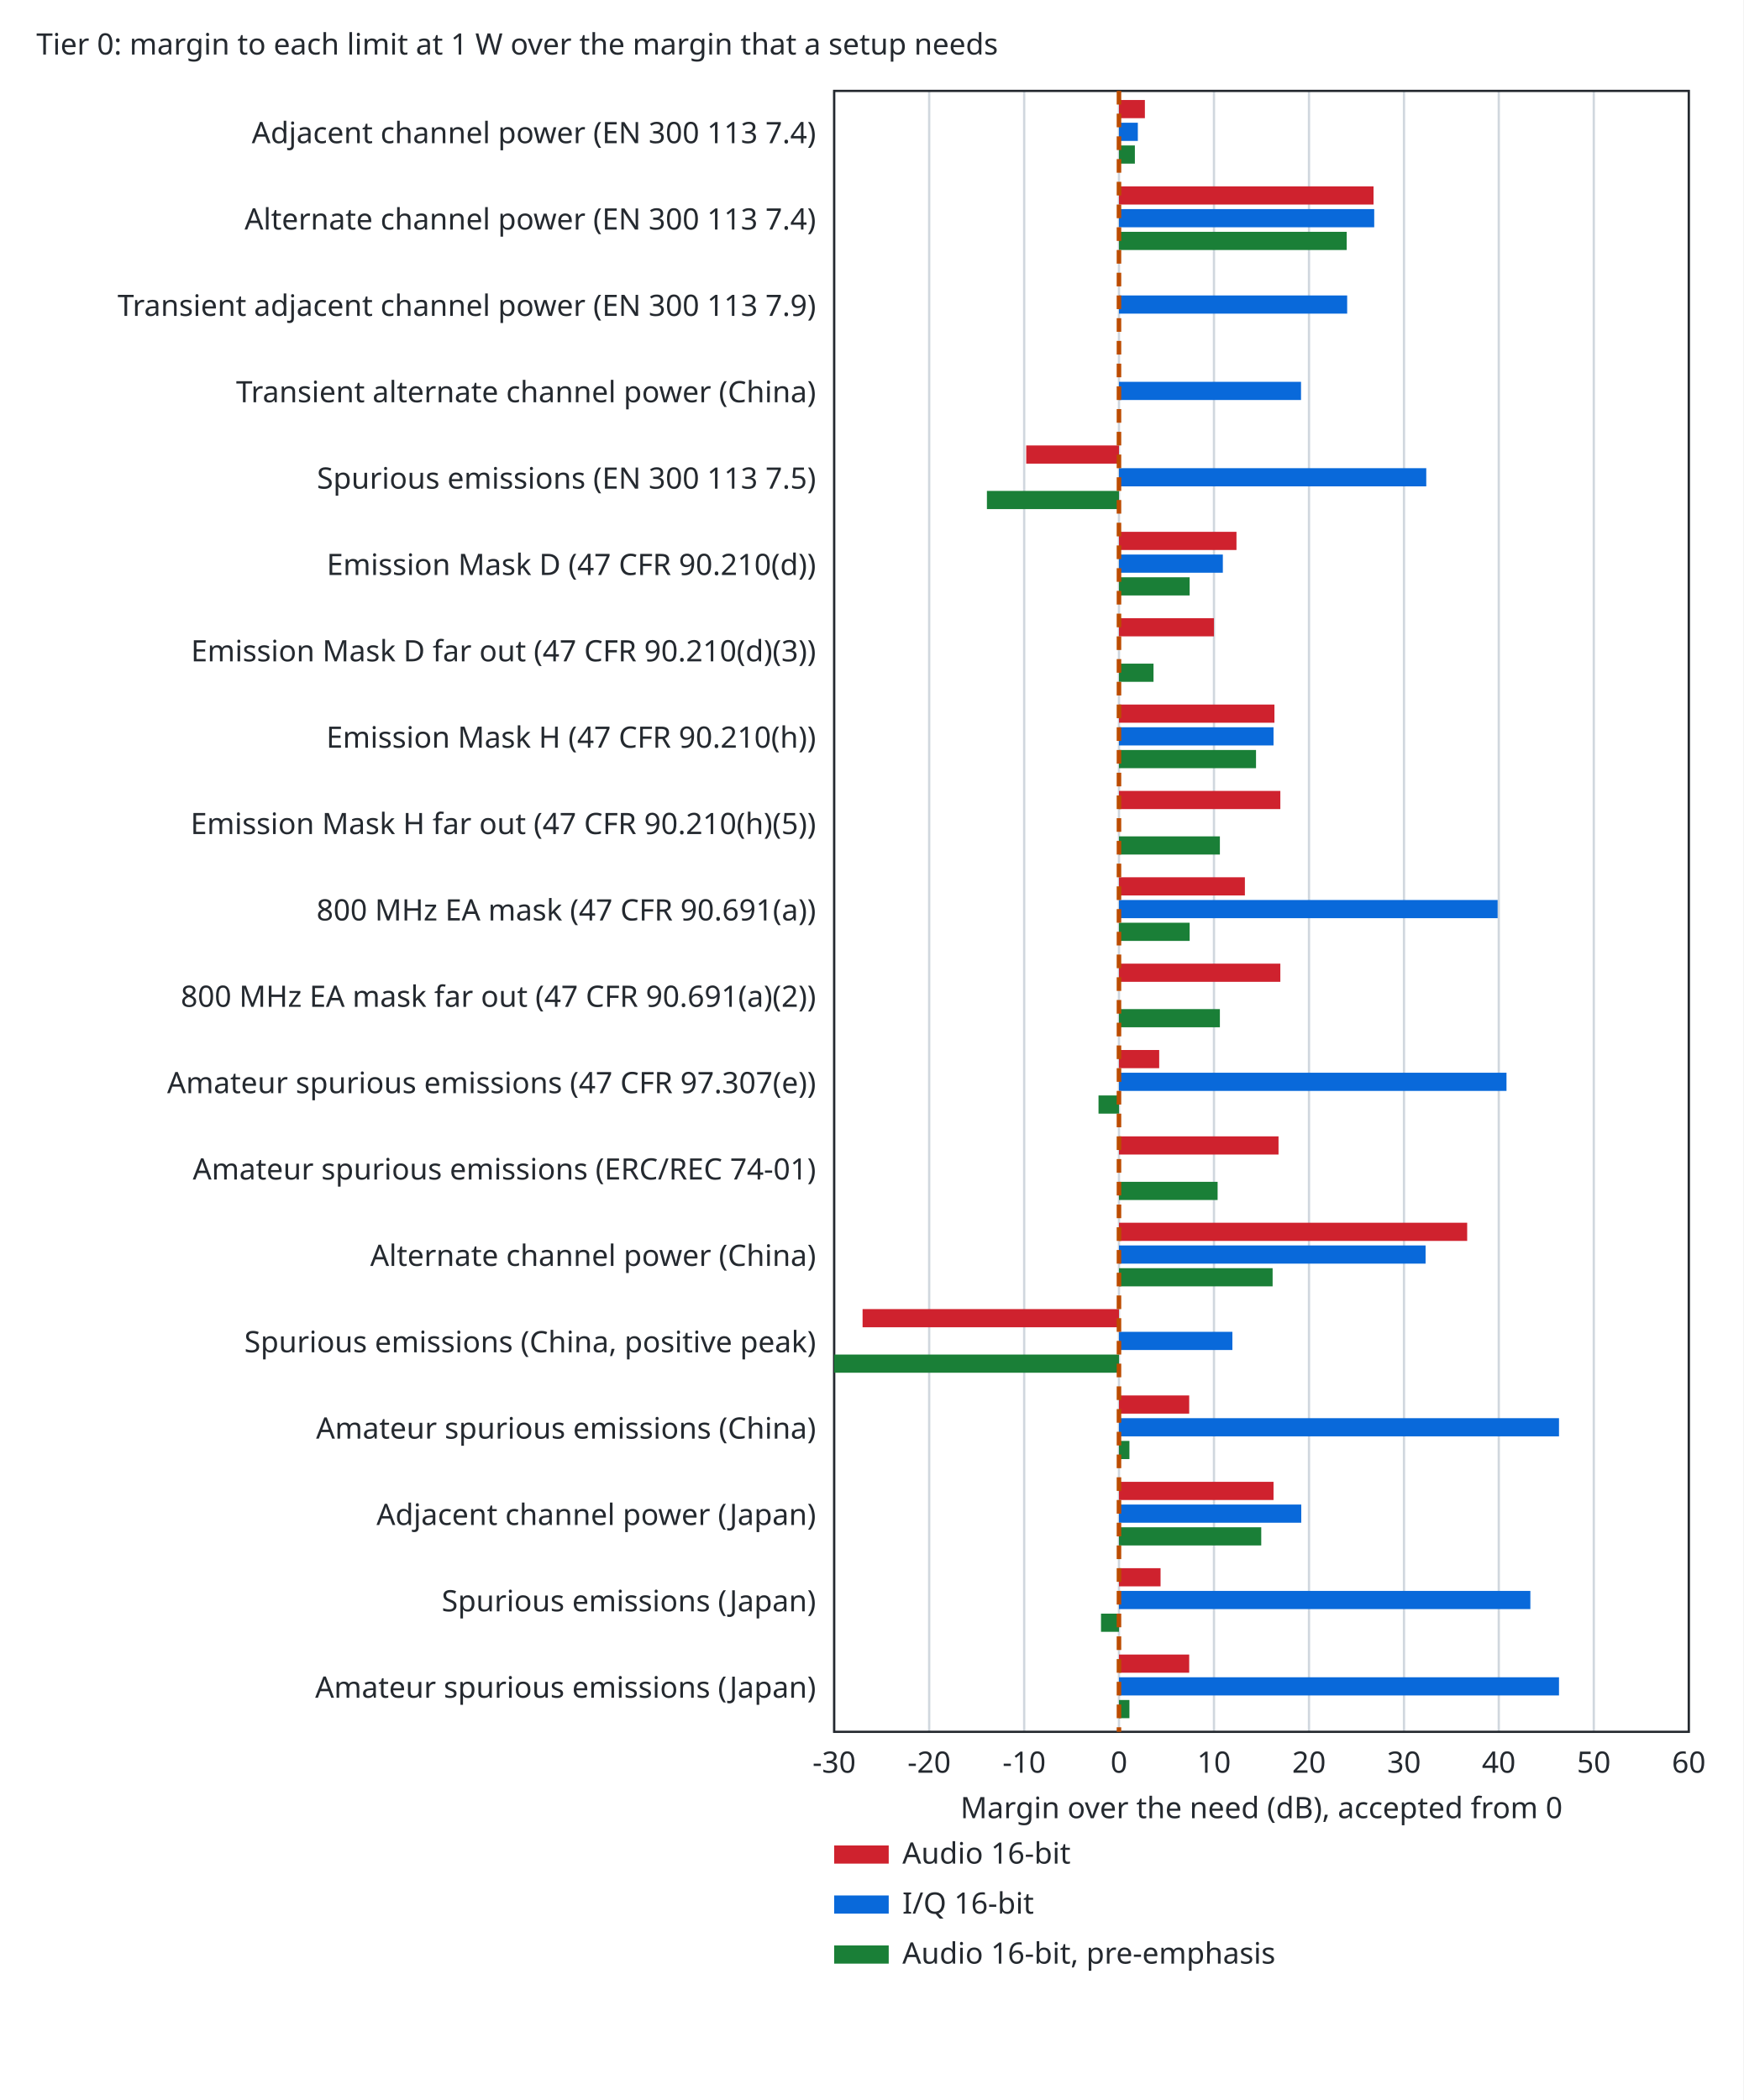
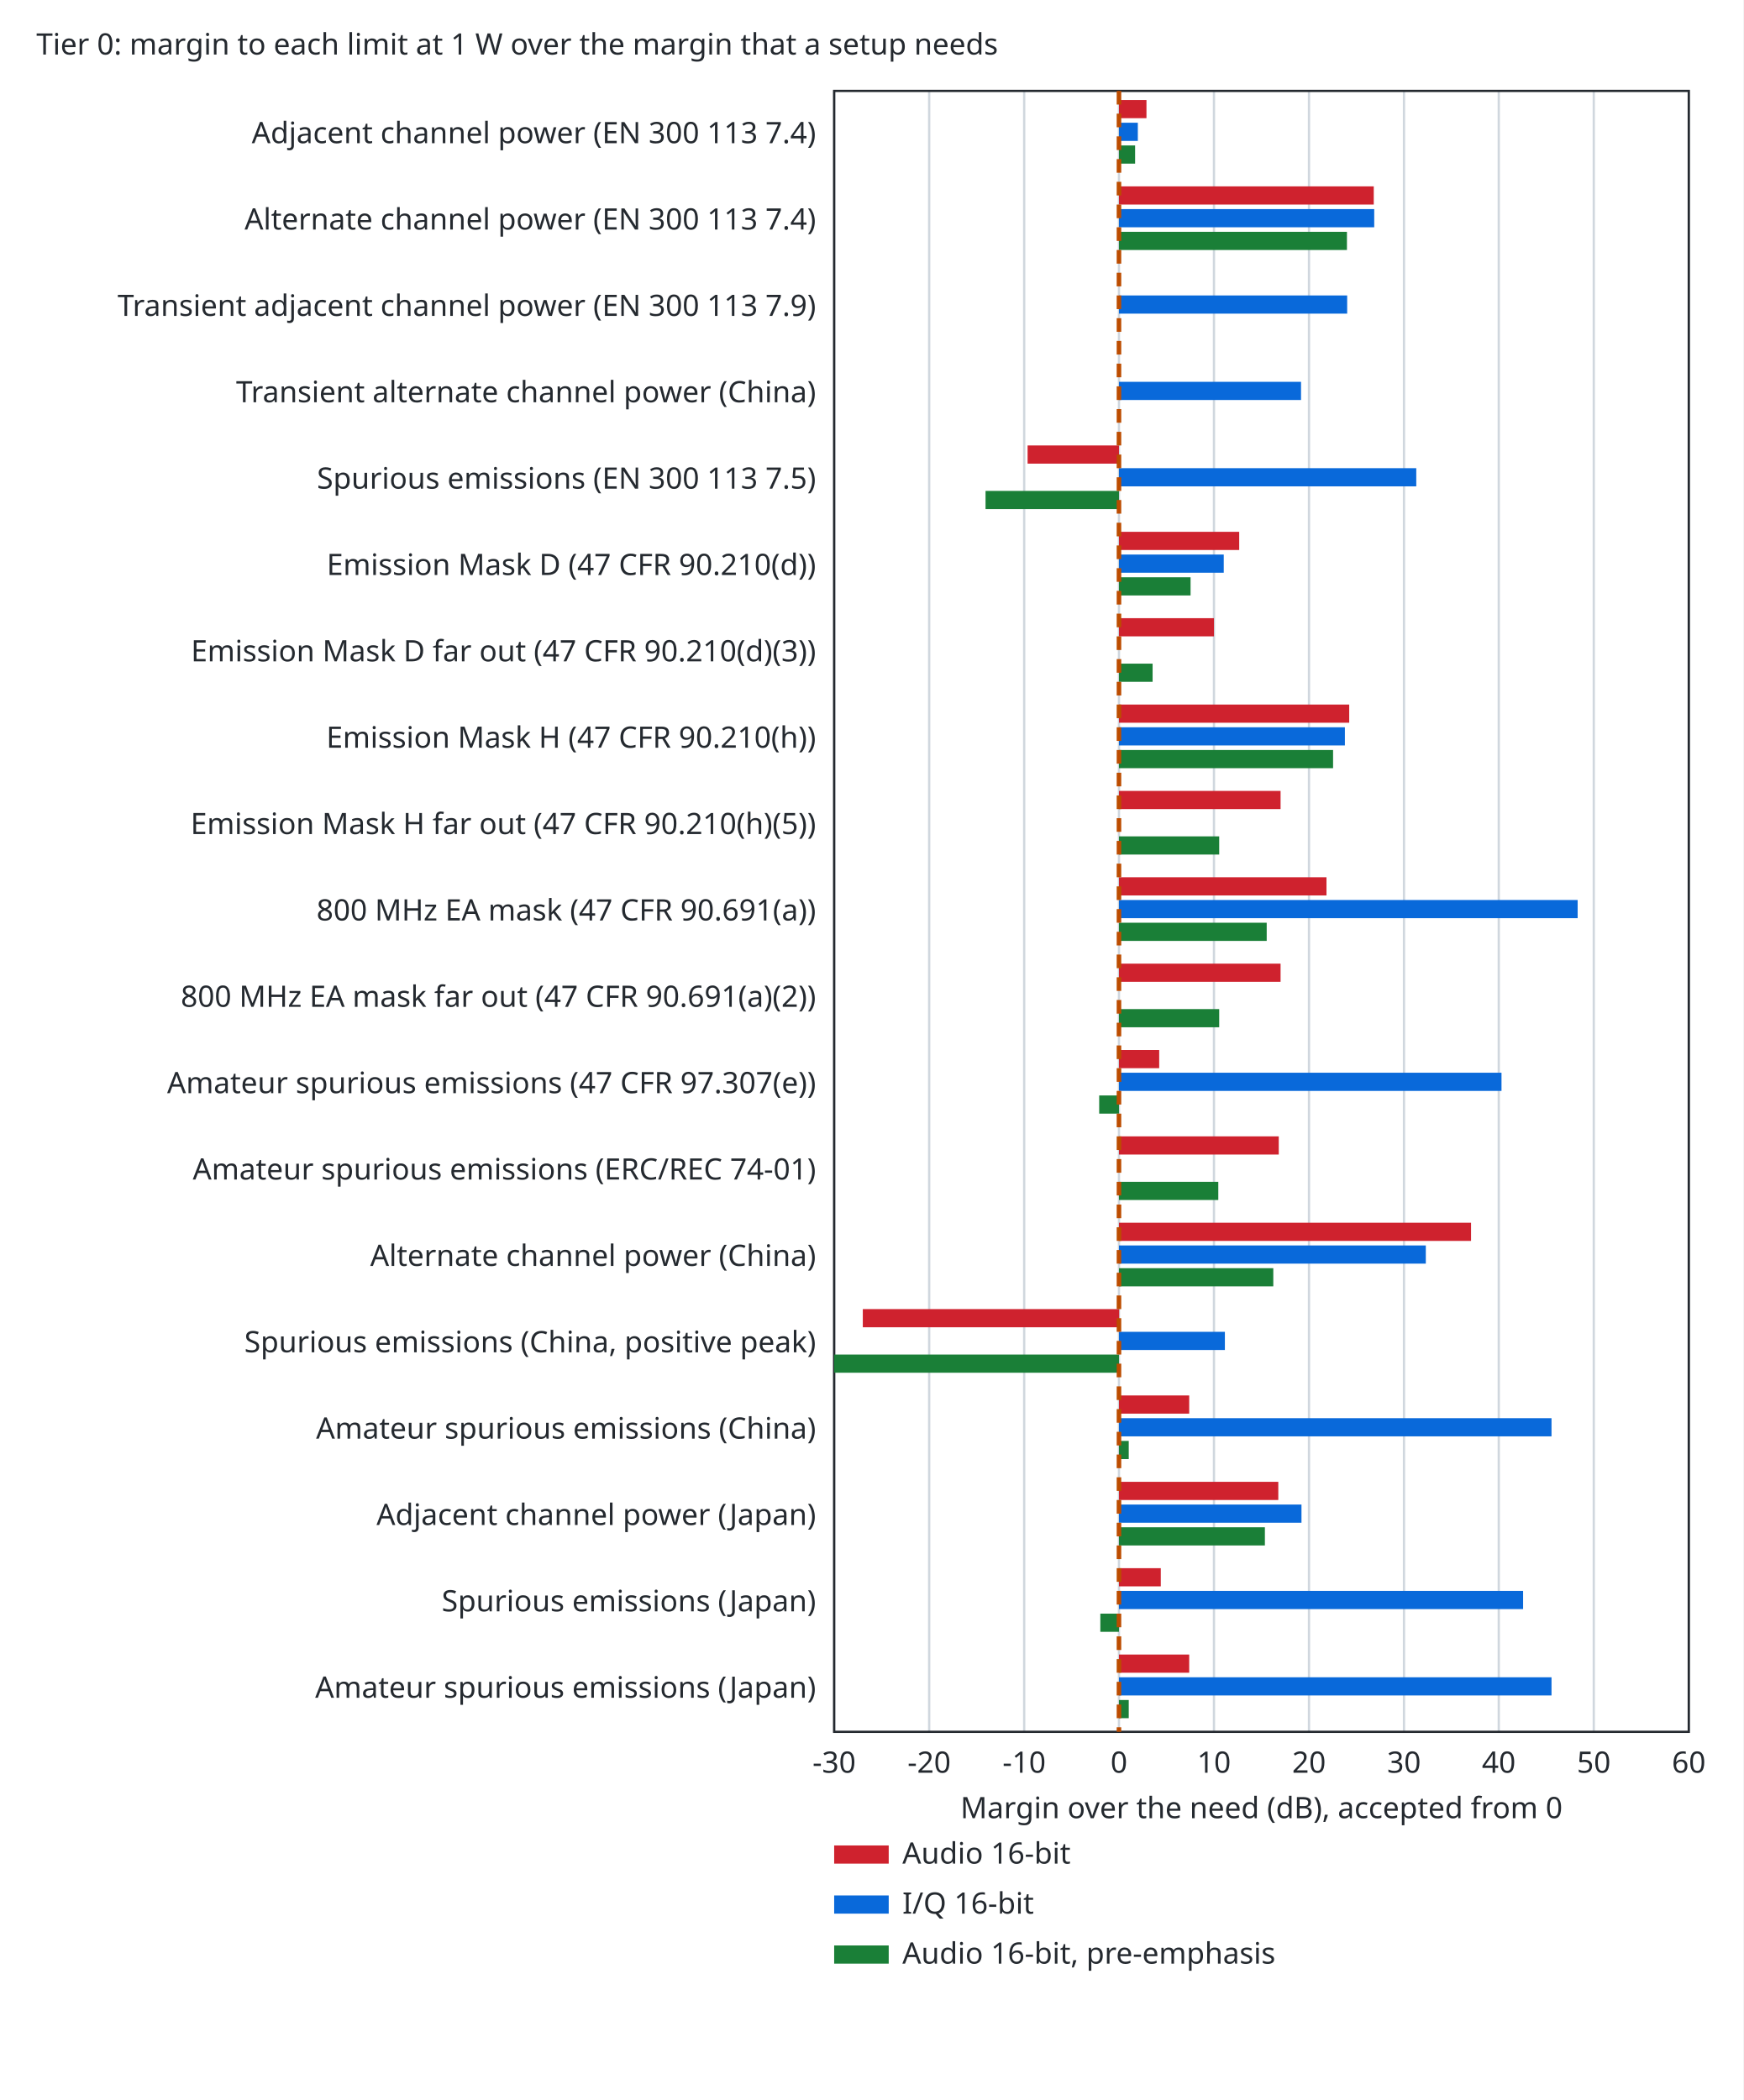
<svg xmlns="http://www.w3.org/2000/svg" width="767" height="924" viewBox="0 0 767 924">
  <style>text{font-family:sans-serif;font-size:13px;fill:#24292f}.bg{fill:#ffffff}.ax{stroke:#24292f;stroke-width:1;fill:none}.gr{stroke:#d0d7de;stroke-width:1}.mi{stroke:#eaeef2;stroke-width:1}.r0{stroke:#6e7781}.r1{stroke:#bc4c00}.r2{stroke:#8250df}.r3{stroke:#1a7f37}.r4{stroke:#9a6700}.s1{stroke:#cf222e}.s2{stroke:#0969da}.s3{stroke:#1a7f37}.s4{stroke:#9a6700}.f1{fill:#cf222e}.f2{fill:#0969da}.f3{fill:#1a7f37}.f4{fill:#9a6700}.l{fill:none;stroke-width:2}.p{fill:none;stroke-width:1.5}.e{fill:none;stroke-width:1;stroke-opacity:.25}@media (prefers-color-scheme:dark){text{fill:#e6edf3}.bg{fill:#0d1117}.ax{stroke:#8b949e}.gr{stroke:#30363d}.mi{stroke:#21262d}.r0{stroke:#8b949e}.r1{stroke:#f0883e}.r2{stroke:#d2a8ff}.r3{stroke:#3fb950}.r4{stroke:#d29922}.s1{stroke:#ff7b72}.s2{stroke:#58a6ff}.s3{stroke:#3fb950}.s4{stroke:#d29922}.f1{fill:#ff7b72}.f2{fill:#58a6ff}.f3{fill:#3fb950}.f4{fill:#d29922}}</style>
  <rect class="bg" width="100%" height="100%" />
  <text x="16" y="24">Tier 0: margin to each limit at 1 W over the margin that a setup needs</text>
  <line class="gr" x1="367.0" y1="762.0" x2="367.0" y2="40.0" />
  <text x="367.0" y="780.0" text-anchor="middle">-30</text>
  <line class="gr" x1="408.8" y1="762.0" x2="408.8" y2="40.0" />
  <text x="408.8" y="780.0" text-anchor="middle">-20</text>
  <line class="gr" x1="450.6" y1="762.0" x2="450.6" y2="40.0" />
  <text x="450.6" y="780.0" text-anchor="middle">-10</text>
  <line class="gr" x1="492.3" y1="762.0" x2="492.3" y2="40.0" />
  <text x="492.3" y="780.0" text-anchor="middle">0</text>
  <line class="gr" x1="534.1" y1="762.0" x2="534.1" y2="40.0" />
  <text x="534.1" y="780.0" text-anchor="middle">10</text>
  <line class="gr" x1="575.9" y1="762.0" x2="575.9" y2="40.0" />
  <text x="575.9" y="780.0" text-anchor="middle">20</text>
  <line class="gr" x1="617.7" y1="762.0" x2="617.7" y2="40.0" />
  <text x="617.7" y="780.0" text-anchor="middle">30</text>
  <line class="gr" x1="659.4" y1="762.0" x2="659.4" y2="40.0" />
  <text x="659.4" y="780.0" text-anchor="middle">40</text>
  <line class="gr" x1="701.2" y1="762.0" x2="701.2" y2="40.0" />
  <text x="701.2" y="780.0" text-anchor="middle">50</text>
  <line class="gr" x1="743.0" y1="762.0" x2="743.0" y2="40.0" />
  <text x="743.0" y="780.0" text-anchor="middle">60</text>
  <rect class="ax" x="367.0" y="40.0" width="376.0" height="722.0" />
  <text x="555.0" y="800.0" text-anchor="middle">Margin over the need (dB), accepted from 0</text>
  <text x="359.0" y="63.0" text-anchor="end">Adjacent channel power (EN 300 113 7.4)</text>
-   <rect class="f1" x="492.3" y="44.0" width="11.4" height="8" />
+   <rect class="f1" x="492.3" y="44.0" width="12.1" height="8" />
  <rect class="f2" x="492.3" y="54.0" width="8.3" height="8" />
-   <rect class="f3" x="492.3" y="64.0" width="7.0" height="8" />
+   <rect class="f3" x="492.3" y="64.0" width="7.1" height="8" />
  <text x="359.0" y="101.0" text-anchor="end">Alternate channel power (EN 300 113 7.4)</text>
-   <rect class="f1" x="492.3" y="82.0" width="112.0" height="8" />
+   <rect class="f1" x="492.3" y="82.0" width="112.1" height="8" />
  <rect class="f2" x="492.3" y="92.0" width="112.3" height="8" />
-   <rect class="f3" x="492.3" y="102.0" width="100.2" height="8" />
+   <rect class="f3" x="492.3" y="102.0" width="100.3" height="8" />
  <text x="359.0" y="139.0" text-anchor="end">Transient adjacent channel power (EN 300 113 7.9)</text>
  <rect class="f2" x="492.3" y="130.0" width="100.4" height="8" />
  <text x="359.0" y="177.0" text-anchor="end">Transient alternate channel power (China)</text>
  <rect class="f2" x="492.3" y="168.0" width="80.1" height="8" />
  <text x="359.0" y="215.0" text-anchor="end">Spurious emissions (EN 300 113 7.5)</text>
-   <rect class="f1" x="451.5" y="196.0" width="40.8" height="8" />
-   <rect class="f2" x="492.3" y="206.0" width="135.2" height="8" />
-   <rect class="f3" x="434.2" y="216.0" width="58.1" height="8" />
+   <rect class="f1" x="452.1" y="196.0" width="40.2" height="8" />
+   <rect class="f2" x="492.3" y="206.0" width="130.8" height="8" />
+   <rect class="f3" x="433.6" y="216.0" width="58.7" height="8" />
  <text x="359.0" y="253.0" text-anchor="end">Emission Mask D (47 CFR 90.210(d))</text>
-   <rect class="f1" x="492.3" y="234.0" width="51.7" height="8" />
-   <rect class="f2" x="492.3" y="244.0" width="45.7" height="8" />
-   <rect class="f3" x="492.3" y="254.0" width="31.1" height="8" />
+   <rect class="f1" x="492.3" y="234.0" width="52.9" height="8" />
+   <rect class="f2" x="492.3" y="244.0" width="46.1" height="8" />
+   <rect class="f3" x="492.3" y="254.0" width="31.5" height="8" />
  <text x="359.0" y="291.0" text-anchor="end">Emission Mask D far out (47 CFR 90.210(d)(3))</text>
  <rect class="f1" x="492.3" y="272.0" width="41.8" height="8" />
-   <rect class="f3" x="492.3" y="292.0" width="15.2" height="8" />
+   <rect class="f3" x="492.3" y="292.0" width="14.8" height="8" />
  <text x="359.0" y="329.0" text-anchor="end">Emission Mask H (47 CFR 90.210(h))</text>
-   <rect class="f1" x="492.3" y="310.0" width="68.4" height="8" />
-   <rect class="f2" x="492.3" y="320.0" width="68.0" height="8" />
-   <rect class="f3" x="492.3" y="330.0" width="60.3" height="8" />
+   <rect class="f1" x="492.3" y="310.0" width="101.3" height="8" />
+   <rect class="f2" x="492.3" y="320.0" width="99.4" height="8" />
+   <rect class="f3" x="492.3" y="330.0" width="94.2" height="8" />
  <text x="359.0" y="367.0" text-anchor="end">Emission Mask H far out (47 CFR 90.210(h)(5))</text>
-   <rect class="f1" x="492.3" y="348.0" width="71.0" height="8" />
-   <rect class="f3" x="492.3" y="368.0" width="44.4" height="8" />
+   <rect class="f1" x="492.3" y="348.0" width="71.1" height="8" />
+   <rect class="f3" x="492.3" y="368.0" width="44.1" height="8" />
  <text x="359.0" y="405.0" text-anchor="end">800 MHz EA mask (47 CFR 90.691(a))</text>
-   <rect class="f1" x="492.3" y="386.0" width="55.4" height="8" />
-   <rect class="f2" x="492.3" y="396.0" width="166.6" height="8" />
-   <rect class="f3" x="492.3" y="406.0" width="31.1" height="8" />
+   <rect class="f1" x="492.3" y="386.0" width="91.3" height="8" />
+   <rect class="f2" x="492.3" y="396.0" width="201.8" height="8" />
+   <rect class="f3" x="492.3" y="406.0" width="65.0" height="8" />
  <text x="359.0" y="443.0" text-anchor="end">800 MHz EA mask far out (47 CFR 90.691(a)(2))</text>
-   <rect class="f1" x="492.3" y="424.0" width="71.0" height="8" />
-   <rect class="f3" x="492.3" y="444.0" width="44.4" height="8" />
+   <rect class="f1" x="492.3" y="424.0" width="71.1" height="8" />
+   <rect class="f3" x="492.3" y="444.0" width="44.1" height="8" />
  <text x="359.0" y="481.0" text-anchor="end">Amateur spurious emissions (47 CFR 97.307(e))</text>
  <rect class="f1" x="492.3" y="462.0" width="17.7" height="8" />
-   <rect class="f2" x="492.3" y="472.0" width="170.5" height="8" />
-   <rect class="f3" x="483.3" y="482.0" width="9.0" height="8" />
+   <rect class="f2" x="492.3" y="472.0" width="168.3" height="8" />
+   <rect class="f3" x="483.6" y="482.0" width="8.7" height="8" />
  <text x="359.0" y="519.0" text-anchor="end">Amateur spurious emissions (ERC/REC 74-01)</text>
-   <rect class="f1" x="492.3" y="500.0" width="70.2" height="8" />
-   <rect class="f3" x="492.3" y="520.0" width="43.4" height="8" />
+   <rect class="f1" x="492.3" y="500.0" width="70.3" height="8" />
+   <rect class="f3" x="492.3" y="520.0" width="43.7" height="8" />
  <text x="359.0" y="557.0" text-anchor="end">Alternate channel power (China)</text>
-   <rect class="f1" x="492.3" y="538.0" width="153.2" height="8" />
-   <rect class="f2" x="492.3" y="548.0" width="134.9" height="8" />
-   <rect class="f3" x="492.3" y="558.0" width="67.6" height="8" />
+   <rect class="f1" x="492.3" y="538.0" width="154.9" height="8" />
+   <rect class="f2" x="492.3" y="548.0" width="135.0" height="8" />
+   <rect class="f3" x="492.3" y="558.0" width="67.9" height="8" />
  <text x="359.0" y="595.0" text-anchor="end">Spurious emissions (China, positive peak)</text>
-   <rect class="f1" x="379.5" y="576.0" width="112.8" height="8" />
-   <rect class="f2" x="492.3" y="586.0" width="49.9" height="8" />
+   <rect class="f1" x="379.6" y="576.0" width="112.8" height="8" />
+   <rect class="f2" x="492.3" y="586.0" width="46.6" height="8" />
  <rect class="f3" x="367.0" y="596.0" width="125.3" height="8" />
  <text x="359.0" y="633.0" text-anchor="end">Amateur spurious emissions (China)</text>
  <rect class="f1" x="492.3" y="614.0" width="30.9" height="8" />
-   <rect class="f2" x="492.3" y="624.0" width="193.6" height="8" />
-   <rect class="f3" x="492.3" y="634.0" width="4.6" height="8" />
+   <rect class="f2" x="492.3" y="624.0" width="190.3" height="8" />
+   <rect class="f3" x="492.3" y="634.0" width="4.3" height="8" />
  <text x="359.0" y="671.0" text-anchor="end">Adjacent channel power (Japan)</text>
-   <rect class="f1" x="492.3" y="652.0" width="68.0" height="8" />
-   <rect class="f2" x="492.3" y="662.0" width="80.2" height="8" />
-   <rect class="f3" x="492.3" y="672.0" width="62.6" height="8" />
+   <rect class="f1" x="492.3" y="652.0" width="70.1" height="8" />
+   <rect class="f2" x="492.3" y="662.0" width="80.3" height="8" />
+   <rect class="f3" x="492.3" y="672.0" width="64.2" height="8" />
  <text x="359.0" y="709.0" text-anchor="end">Spurious emissions (Japan)</text>
-   <rect class="f1" x="492.3" y="690.0" width="18.3" height="8" />
-   <rect class="f2" x="492.3" y="700.0" width="181.0" height="8" />
-   <rect class="f3" x="484.4" y="710.0" width="7.9" height="8" />
+   <rect class="f1" x="492.3" y="690.0" width="18.4" height="8" />
+   <rect class="f2" x="492.3" y="700.0" width="177.8" height="8" />
+   <rect class="f3" x="484.1" y="710.0" width="8.2" height="8" />
  <text x="359.0" y="747.0" text-anchor="end">Amateur spurious emissions (Japan)</text>
  <rect class="f1" x="492.3" y="728.0" width="30.9" height="8" />
-   <rect class="f2" x="492.3" y="738.0" width="193.6" height="8" />
-   <rect class="f3" x="492.3" y="748.0" width="4.6" height="8" />
+   <rect class="f2" x="492.3" y="738.0" width="190.3" height="8" />
+   <rect class="f3" x="492.3" y="748.0" width="4.3" height="8" />
  <line class="l r1" stroke-dasharray="6 4" x1="492.3" y1="40.0" x2="492.3" y2="762.0" />
  <rect class="f1" x="367.0" y="812.0" width="24" height="8" />
  <text x="397.0" y="820.0">Audio 16-bit</text>
  <rect class="f2" x="367.0" y="834.0" width="24" height="8" />
  <text x="397.0" y="842.0">I/Q 16-bit</text>
  <rect class="f3" x="367.0" y="856.0" width="24" height="8" />
  <text x="397.0" y="864.0">Audio 16-bit, pre-emphasis</text>
</svg>
